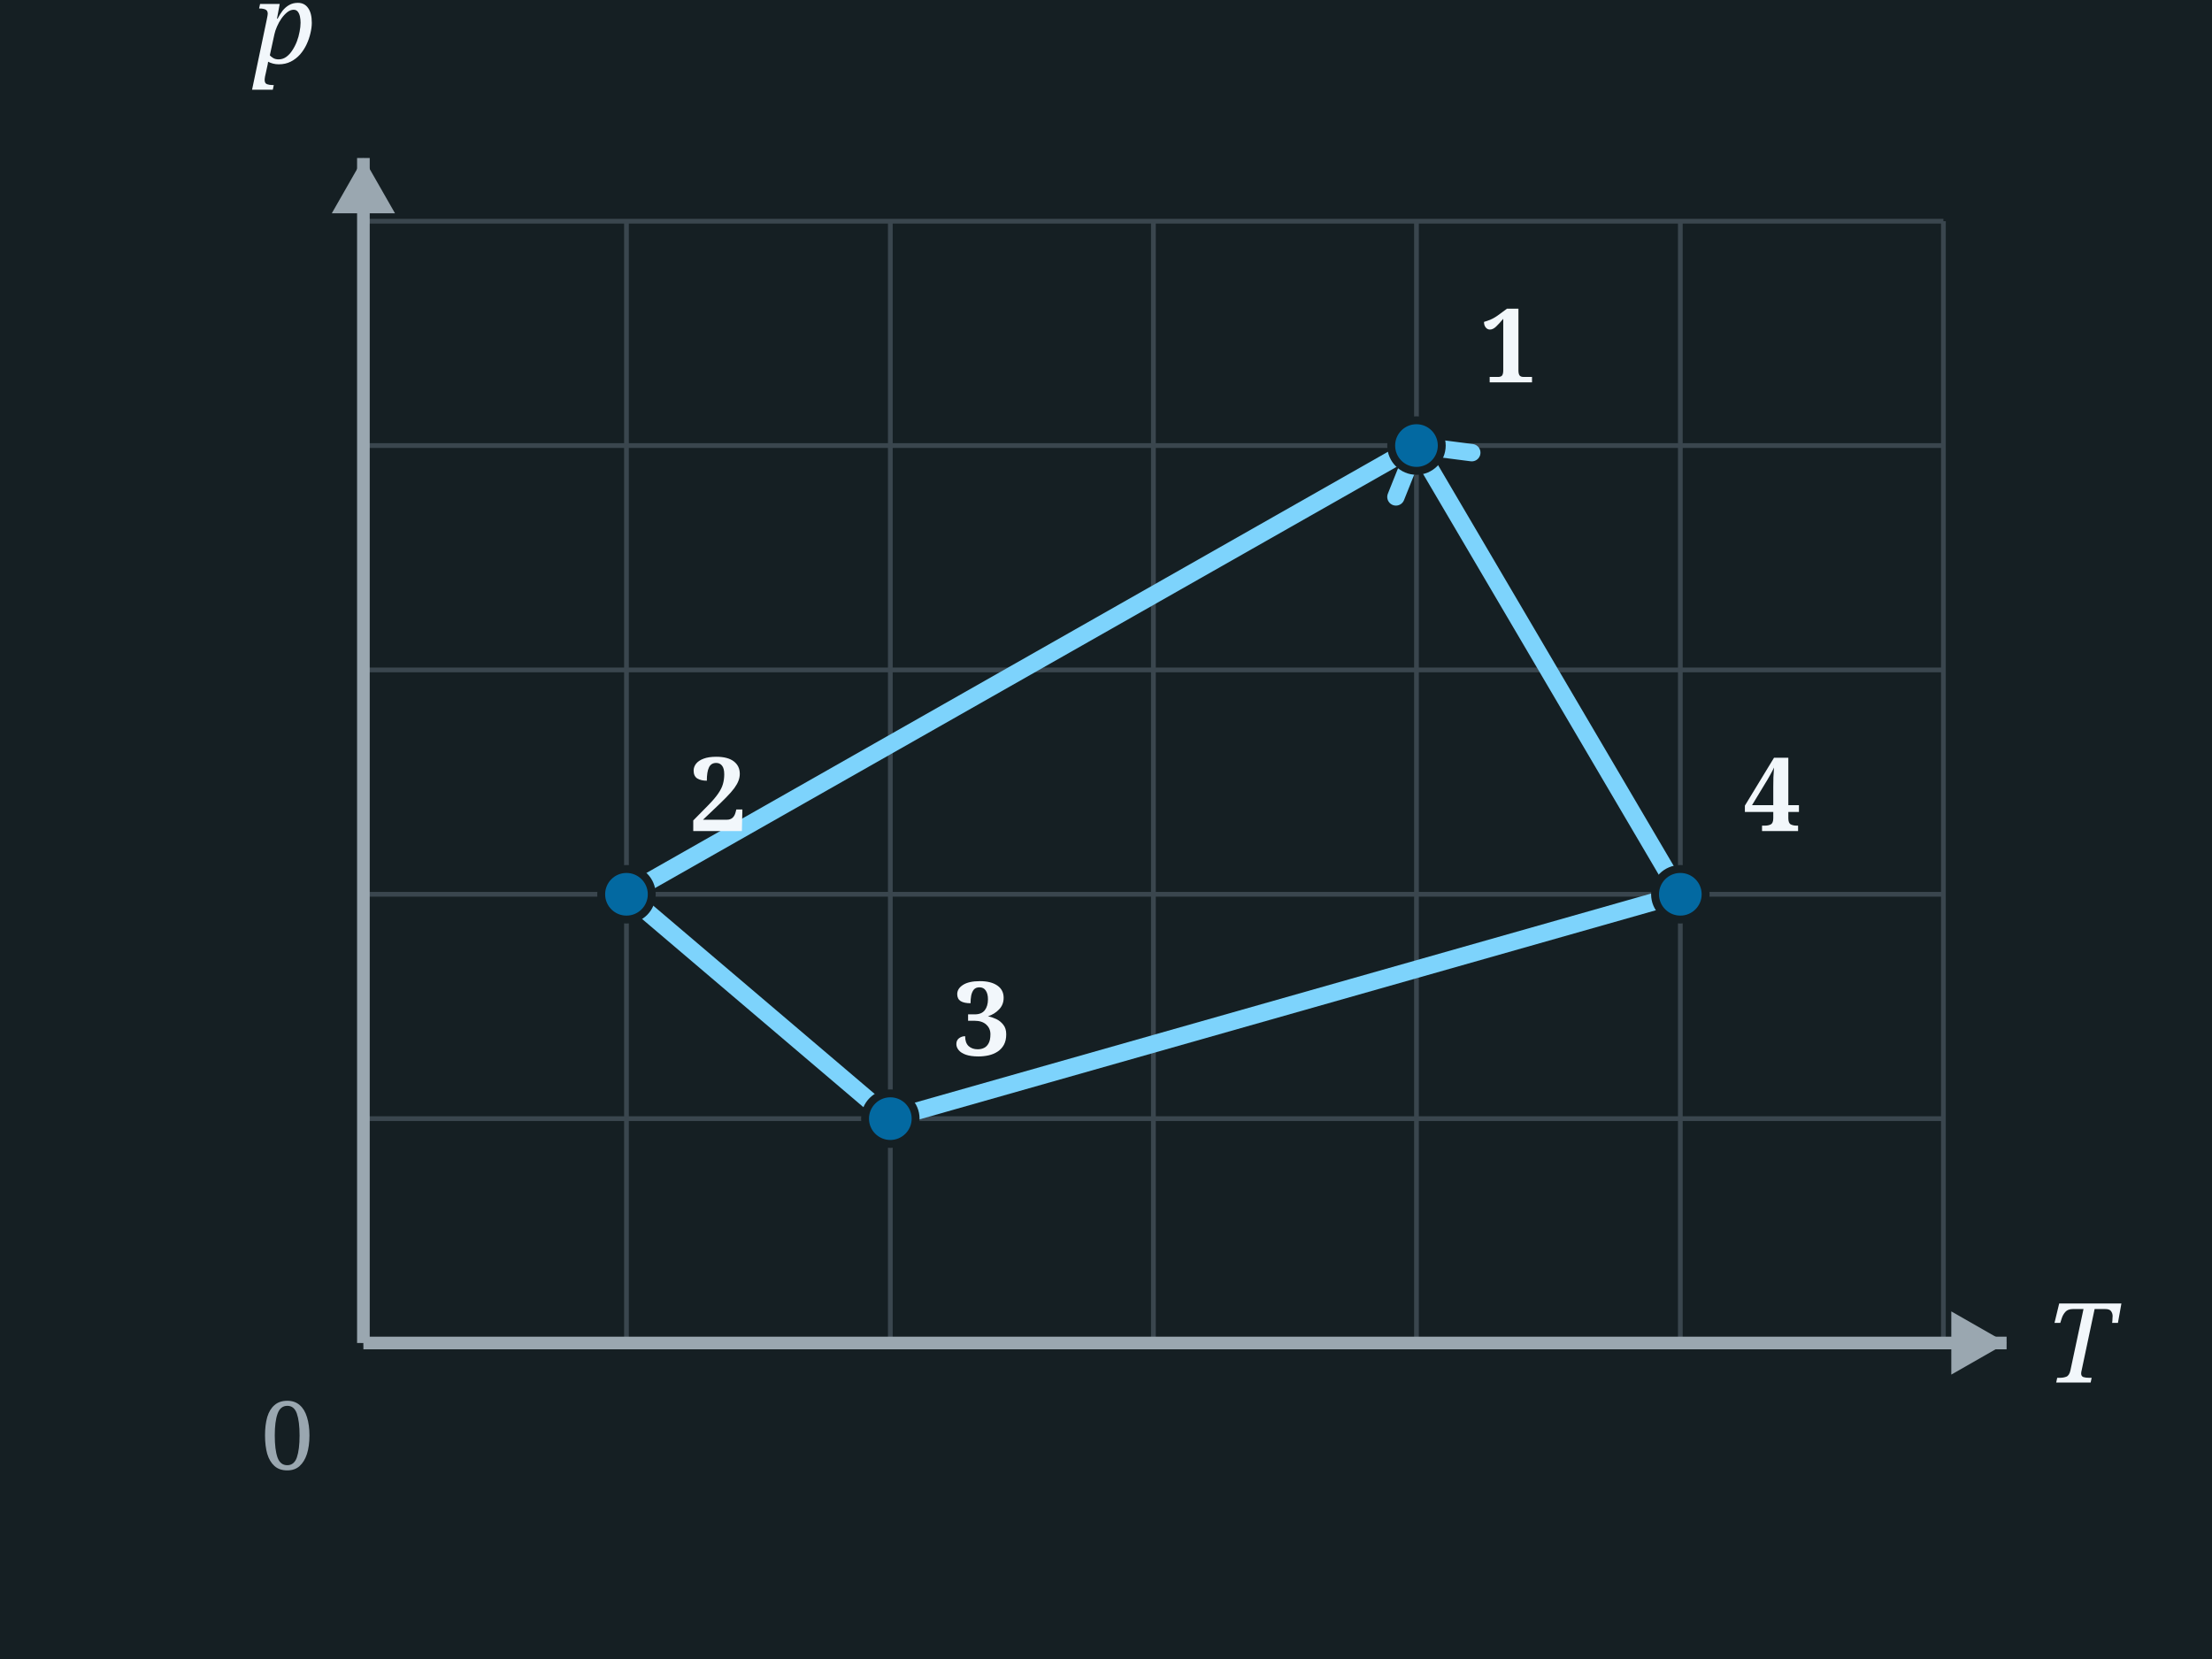
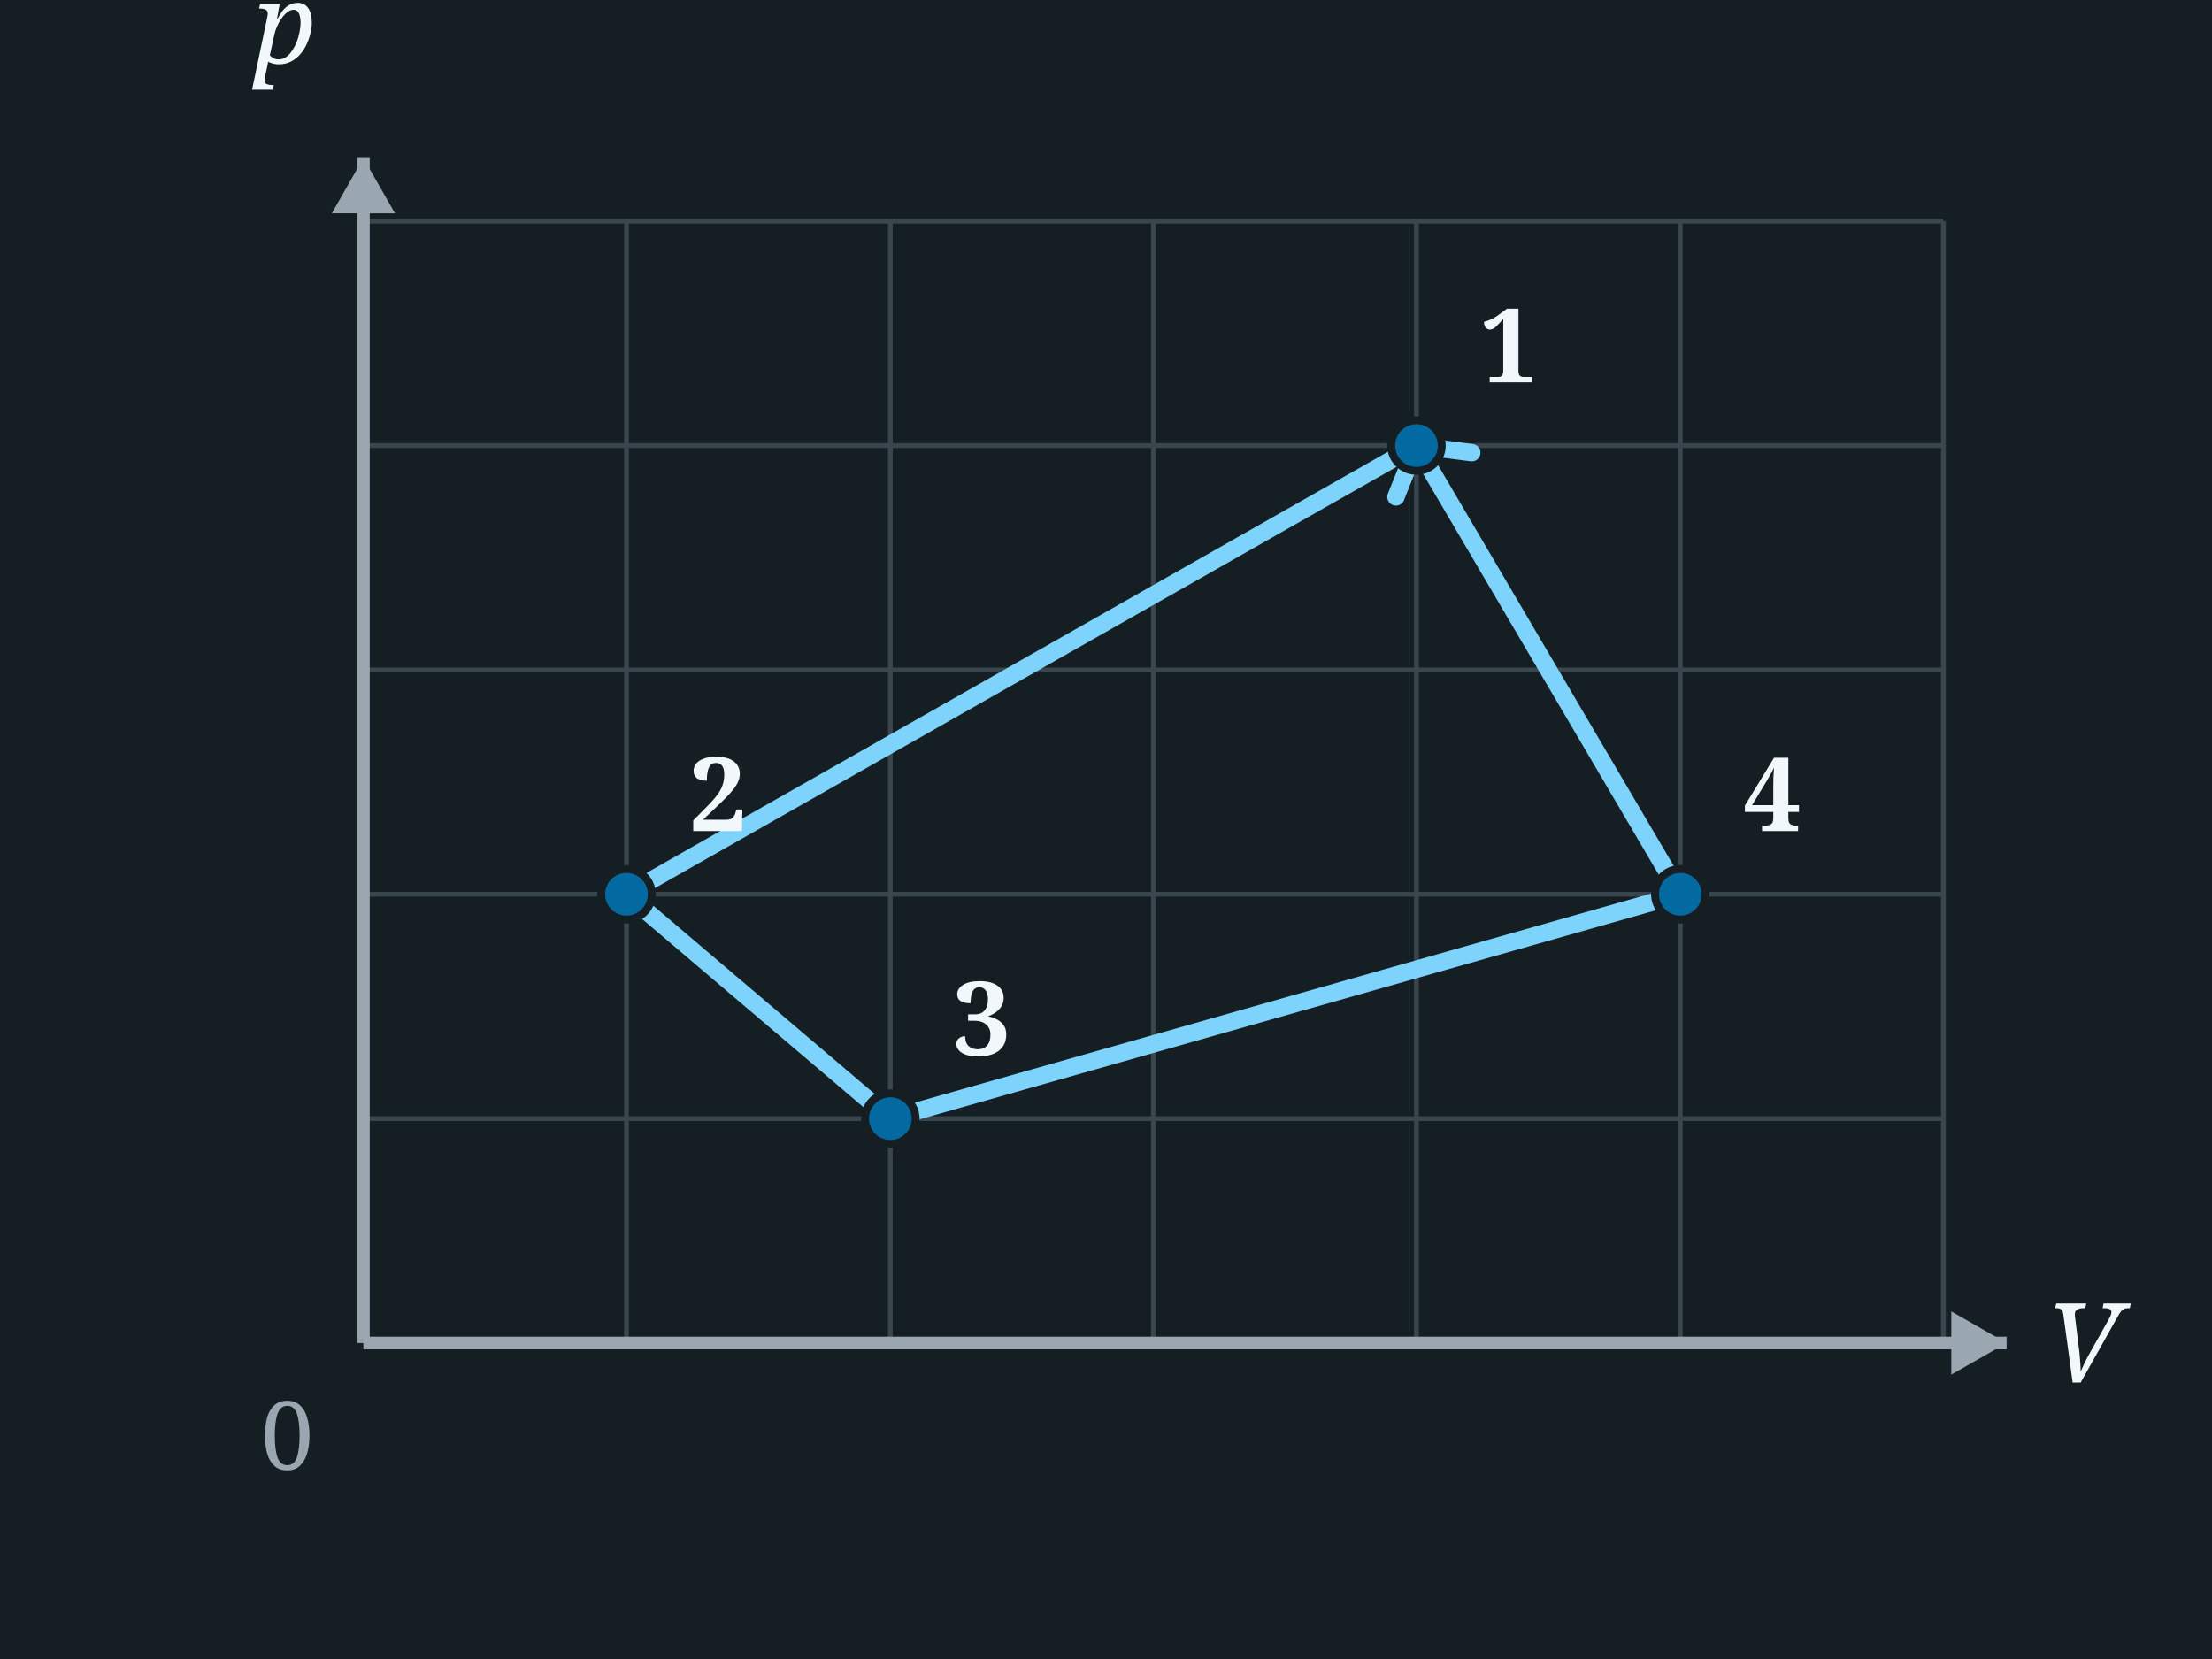
<svg xmlns="http://www.w3.org/2000/svg" viewBox="0 0 280 210" width="280" height="210">
  <rect x="0" y="0" width="280" height="210" fill="#151F23" />
  <rect x="0" y="0" width="280" height="210" fill="#151F23" />
  <line x1="46.0" y1="28" x2="46.0" y2="170" stroke="#3A464E" stroke-width="0.6" />
  <line x1="79.3" y1="28" x2="79.3" y2="170" stroke="#3A464E" stroke-width="0.6" />
  <line x1="112.7" y1="28" x2="112.7" y2="170" stroke="#3A464E" stroke-width="0.6" />
  <line x1="146.0" y1="28" x2="146.0" y2="170" stroke="#3A464E" stroke-width="0.6" />
  <line x1="179.3" y1="28" x2="179.3" y2="170" stroke="#3A464E" stroke-width="0.6" />
  <line x1="212.7" y1="28" x2="212.7" y2="170" stroke="#3A464E" stroke-width="0.6" />
  <line x1="246.0" y1="28" x2="246.0" y2="170" stroke="#3A464E" stroke-width="0.6" />
  <line x1="46" y1="28.0" x2="246" y2="28.0" stroke="#3A464E" stroke-width="0.6" />
  <line x1="46" y1="56.4" x2="246" y2="56.4" stroke="#3A464E" stroke-width="0.6" />
  <line x1="46" y1="84.8" x2="246" y2="84.8" stroke="#3A464E" stroke-width="0.6" />
  <line x1="46" y1="113.2" x2="246" y2="113.2" stroke="#3A464E" stroke-width="0.6" />
  <line x1="46" y1="141.6" x2="246" y2="141.6" stroke="#3A464E" stroke-width="0.6" />
  <line x1="46" y1="170.0" x2="246" y2="170.0" stroke="#3A464E" stroke-width="0.6" />
  <line x1="46" y1="170" x2="46" y2="20" stroke="#9AA7B0" stroke-width="1.6" />
  <polygon points="42,27 50,27 46,20 " fill="#9AA7B0" />
  <line x1="46" y1="170" x2="254" y2="170" stroke="#9AA7B0" stroke-width="1.6" />
  <polygon points="247,166 247,174 254,170 " fill="#9AA7B0" />
-   <text x="259" y="175" font-family="Georgia, serif" font-style="italic" font-size="14" fill="#F2F7FB">T</text>
+   <text x="259" y="175" font-family="Georgia, serif" font-style="italic" font-size="14" fill="#F2F7FB">V</text>
  <text x="32" y="8" font-family="Georgia, serif" font-style="italic" font-size="14" fill="#F2F7FB">p</text>
  <text x="33" y="186" font-family="Georgia, serif" font-size="12" fill="#9AA7B0">0</text>
  <path d="M 179.3,56.4 L 79.3,113.2 L 112.7,141.6 L 212.7,113.2 L 179.3,56.4" fill="none" stroke="#7dd3fc" stroke-width="2.2" stroke-linecap="round" stroke-linejoin="round" />
  <line x1="179.3" y1="56.4" x2="176.7" y2="62.9" stroke="#7dd3fc" stroke-width="2.2" stroke-linecap="round" />
  <line x1="179.3" y1="56.4" x2="186.3" y2="57.3" stroke="#7dd3fc" stroke-width="2.2" stroke-linecap="round" />
  <circle cx="179.3" cy="56.4" r="3.2" fill="#0369a1" stroke="#151F23" stroke-width="1" />
  <text x="187.3" y="48.4" font-family="Georgia, serif" font-size="13" fill="#F2F7FB" font-weight="bold">1</text>
  <circle cx="79.3" cy="113.2" r="3.2" fill="#0369a1" stroke="#151F23" stroke-width="1" />
  <text x="87.3" y="105.2" font-family="Georgia, serif" font-size="13" fill="#F2F7FB" font-weight="bold">2</text>
  <circle cx="112.7" cy="141.6" r="3.2" fill="#0369a1" stroke="#151F23" stroke-width="1" />
  <text x="120.7" y="133.6" font-family="Georgia, serif" font-size="13" fill="#F2F7FB" font-weight="bold">3</text>
  <circle cx="212.7" cy="113.2" r="3.2" fill="#0369a1" stroke="#151F23" stroke-width="1" />
  <text x="220.7" y="105.2" font-family="Georgia, serif" font-size="13" fill="#F2F7FB" font-weight="bold">4</text>
</svg>
